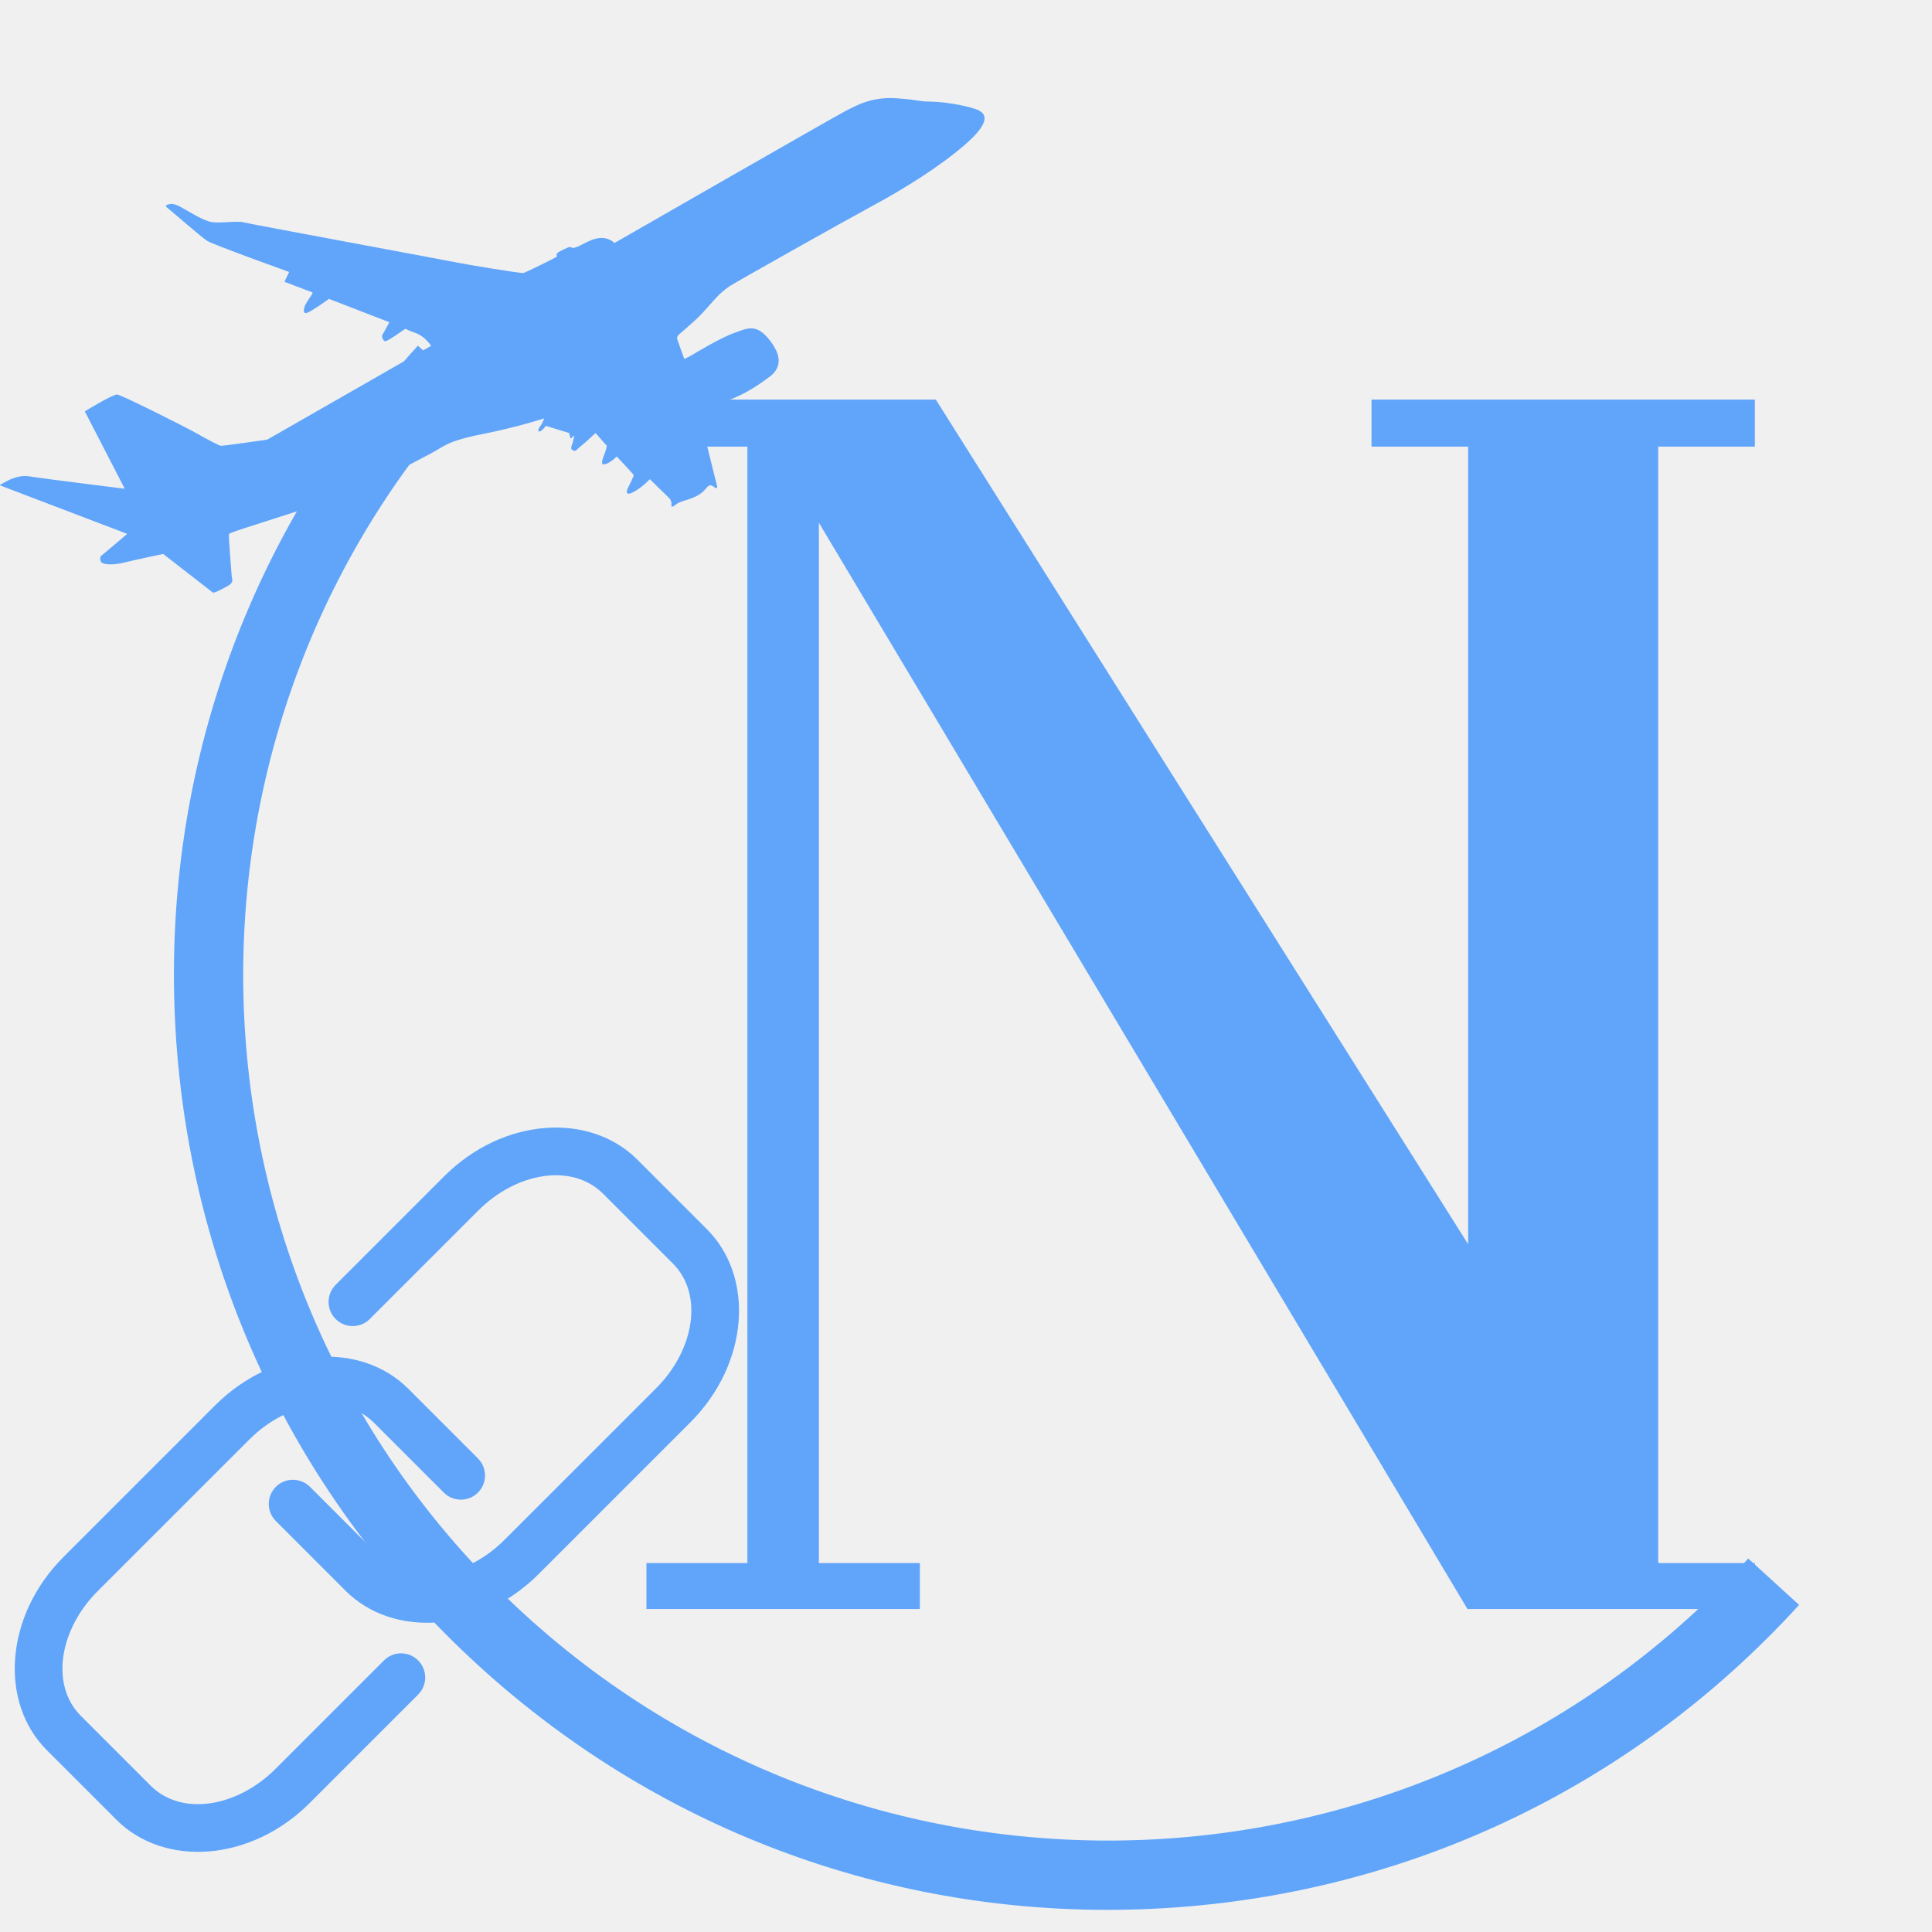
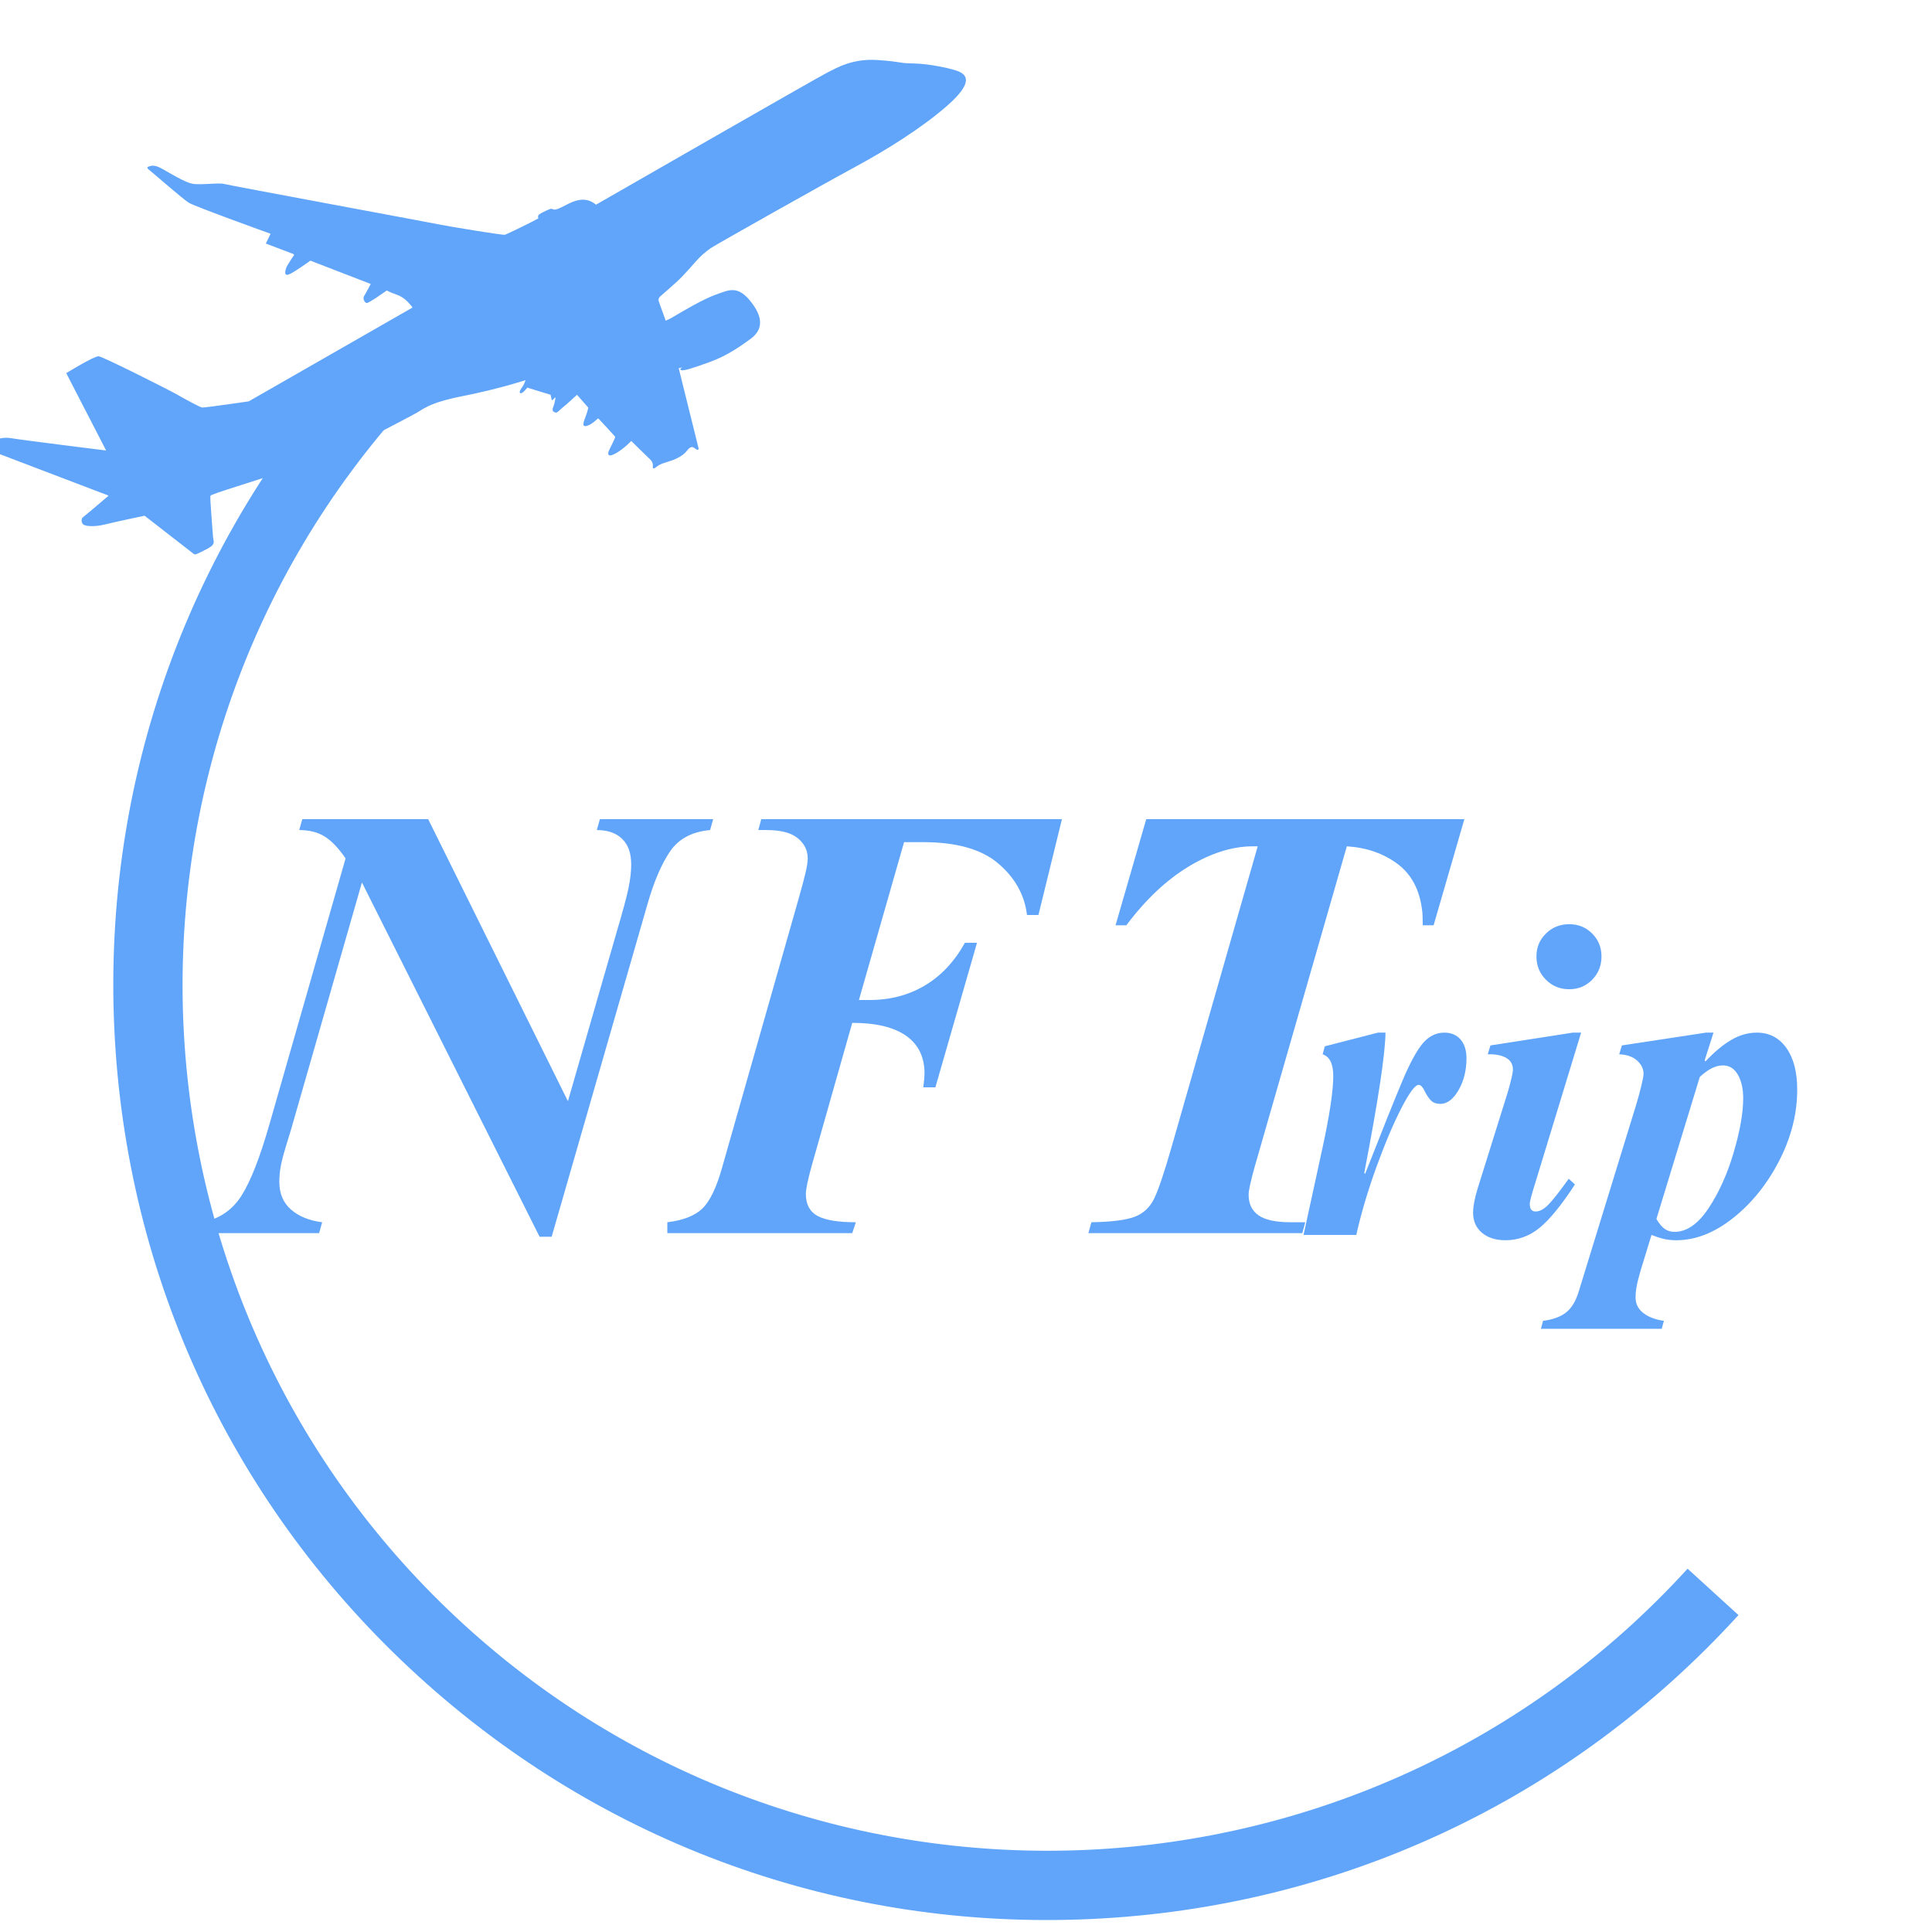
<svg xmlns="http://www.w3.org/2000/svg" width="500" zoomAndPan="magnify" viewBox="0 0 375 375" height="500" preserveAspectRatio="xMidYMid meet" version="1.0">
  <defs>
-     <clipPath id="f19a7b4d1f">
-       <path d="M 125.383 77.555 L 340.633 77.555 L 340.633 312.305 L 125.383 312.305 Z M 125.383 77.555 " clip-rule="nonzero" />
+     <g />
+     <clipPath id="2eb970d08c">
+       <path d="M 21 69 L 338 69 L 338 373 L 21 373 Z M 21 69 " clip-rule="nonzero" />
    </clipPath>
-     <clipPath id="0ea1a8436e">
-       <path d="M 33 67 L 350 67 L 350 371 L 33 371 Z M 33 67 " clip-rule="nonzero" />
+     <clipPath id="691ea71189">
+       <path d="M 69.332 69.016 L 337.582 313.578 L 215.301 447.703 L -52.949 203.141 Z M 69.332 69.016 " clip-rule="nonzero" />
    </clipPath>
-     <clipPath id="57e0c3e919">
-       <path d="M 81.102 67.039 L 349.352 311.602 L 227.07 445.727 L -41.18 201.164 Z M 81.102 67.039 " clip-rule="nonzero" />
+     <clipPath id="5a785fc552">
+       <path d="M 215.254 447.562 L -52.996 203 L 69.285 68.875 L 337.535 313.438 Z M 215.254 447.562 " clip-rule="nonzero" />
    </clipPath>
-     <clipPath id="bf8ff138c3">
-       <path d="M 227.023 445.586 L -41.227 201.023 L 81.055 66.898 L 349.305 311.461 Z M 227.023 445.586 " clip-rule="nonzero" />
-     </clipPath>
-     <clipPath id="b0c701ff03">
-       <path d="M 0 19.035 L 191.098 19.035 L 191.098 115.023 L 0 115.023 Z M 0 19.035 " clip-rule="nonzero" />
+     <clipPath id="4cdd712242">
+       <path d="M 0 11.613 L 187.488 11.613 L 187.488 107.602 L 0 107.602 Z M 0 11.613 " clip-rule="nonzero" />
    </clipPath>
  </defs>
-   <g clip-path="url(#f19a7b4d1f)">
-     <path fill="#60a5fa" d="M 340.613 86.695 L 340.613 77.555 L 266.211 77.555 L 266.211 86.695 L 284.965 86.695 L 284.965 241.5 L 181.637 77.555 L 125.473 77.555 L 125.473 86.695 L 145.066 86.695 L 145.066 303.387 L 125.473 303.387 L 125.473 312.527 L 178.543 312.527 L 178.543 303.387 L 158.945 303.387 L 158.945 101.465 L 284.965 312.527 L 340.613 312.527 L 340.613 303.387 L 321.859 303.387 L 321.859 86.695 Z M 340.613 86.695 " fill-opacity="1" fill-rule="nonzero" />
-   </g>
-   <g clip-path="url(#0ea1a8436e)">
-     <g clip-path="url(#57e0c3e919)">
-       <g clip-path="url(#bf8ff138c3)">
-         <path fill="#60a5fa" d="M 81.113 67.094 L 90.988 76.098 C 28.566 144.566 33.48 251.051 101.949 313.473 C 170.418 375.895 276.906 370.977 339.328 302.508 L 349.203 311.512 C 316.559 347.32 271.926 368.266 223.531 370.504 C 175.129 372.738 128.75 355.992 92.945 323.348 C 57.137 290.703 36.191 246.07 33.957 197.672 C 31.723 149.27 48.473 102.895 81.113 67.094 Z M 81.113 67.094 " fill-opacity="1" fill-rule="nonzero" />
+   <rect x="-37.5" width="450" fill="#ffffff" y="-37.5" height="450" fill-opacity="1" />
+   <rect x="-37.5" width="450" fill="#ffffff" y="-37.5" height="450" fill-opacity="1" />
+   <g clip-path="url(#2eb970d08c)">
+     <g clip-path="url(#691ea71189)">
+       <g clip-path="url(#5a785fc552)">
+         <path fill="#60a5fa" d="M 69.344 69.07 L 79.223 78.074 C 16.797 146.543 21.711 253.027 90.18 315.449 C 158.648 377.871 265.137 372.953 327.559 304.484 L 337.438 313.488 C 304.793 349.297 260.16 370.242 211.762 372.48 C 163.363 374.715 116.984 357.969 81.176 325.324 C 45.371 292.68 24.426 248.047 22.188 199.648 C 19.953 151.246 36.703 104.871 69.344 69.07 Z M 69.344 69.07 " fill-opacity="1" fill-rule="nonzero" />
      </g>
    </g>
  </g>
-   <g clip-path="url(#b0c701ff03)">
-     <path fill="#60a5fa" d="M 119.293 47.152 C 119.293 47.152 162.133 22.543 164.117 21.547 C 166.102 20.547 169.113 18.734 174 19.078 C 178.891 19.418 177.887 19.699 180.91 19.738 C 183.938 19.777 188.711 20.766 189.961 21.418 C 191.215 22.066 192.496 23.508 187.516 27.891 C 182.535 32.277 175.496 36.633 169.445 39.906 C 163.391 43.176 142.934 54.695 141.562 55.582 C 141.562 55.582 140.391 56.379 139.301 57.488 C 138.211 58.598 136.645 60.609 134.844 62.234 C 133.043 63.855 132.328 64.453 131.801 64.918 C 131.273 65.387 131.426 65.766 131.539 66.102 C 131.648 66.438 132.816 69.664 132.816 69.664 C 132.816 69.664 133.383 69.469 134.43 68.844 C 135.473 68.219 140.016 65.492 142.559 64.605 C 145.102 63.719 146.816 62.648 149.52 66.191 C 152.219 69.734 151.125 71.852 149.285 73.203 C 147.445 74.559 144.691 76.504 141.332 77.703 C 137.977 78.906 136.324 79.457 135.801 79.254 C 135.273 79.051 136.418 78.598 135.793 78.781 C 135.168 78.965 135.348 78.891 135.348 78.891 L 139.215 94.488 C 139.215 94.488 139.188 94.941 138.715 94.613 C 138.242 94.285 137.828 93.746 136.965 94.883 C 136.105 96.02 134.48 96.676 133.418 96.996 C 132.352 97.32 131.676 97.516 131.098 97.996 C 130.52 98.477 130.27 98.48 130.32 97.91 C 130.375 97.34 130.148 96.891 129.684 96.477 C 129.219 96.062 126.137 93.008 126.137 93.008 C 126.137 93.008 124.75 94.5 123.156 95.398 C 121.566 96.297 121.527 95.582 121.785 94.934 C 122.039 94.281 123.125 92.363 122.992 92.172 C 122.863 91.98 119.809 88.695 119.734 88.629 C 119.664 88.562 118.762 89.652 117.633 90.047 C 116.5 90.441 116.812 89.441 117.227 88.418 C 117.641 87.395 117.789 86.547 117.789 86.547 L 115.602 84.047 C 115.602 84.047 113.656 85.875 112.77 86.57 C 111.883 87.266 111.805 87.734 111.16 87.391 C 110.516 87.051 111.141 86.195 111.207 85.789 C 111.273 85.379 111.641 84.172 111.211 84.695 C 110.785 85.223 110.715 85.27 110.59 84.547 C 110.465 83.824 110.465 84.047 110.465 84.047 L 105.957 82.66 C 105.957 82.66 105.16 83.723 104.719 83.75 C 104.281 83.773 104.516 83.156 104.918 82.637 C 105.316 82.121 105.621 81.207 105.621 81.207 C 105.621 81.207 100.594 82.879 93.539 84.277 C 86.488 85.676 86.016 86.801 83.734 87.957 C 81.453 89.113 72.812 94.094 62.465 97.625 C 52.121 101.16 44.574 103.27 44.449 103.664 C 44.324 104.055 44.91 110.754 44.953 111.609 C 45 112.461 45.586 113.016 43.98 113.863 C 42.379 114.711 41.516 115.176 41.273 114.984 C 41.031 114.793 31.676 107.523 31.676 107.523 C 31.676 107.523 26.258 108.652 24.051 109.203 C 21.844 109.758 20.062 109.559 19.711 109.172 C 19.363 108.785 19.352 108.059 19.734 107.797 C 20.113 107.535 24.695 103.625 24.695 103.625 L 0 94.211 C 0 94.211 -0.012 94.043 0.566 93.789 C 1.145 93.531 3.262 92.055 5.738 92.469 C 8.215 92.883 24.211 94.863 24.211 94.863 L 16.465 79.848 C 16.465 79.848 21.887 76.508 22.742 76.574 C 23.598 76.641 36.41 83.105 38.039 84.039 C 39.672 84.973 42.418 86.465 42.852 86.523 C 43.285 86.582 51.883 85.328 51.883 85.328 L 83.621 67.152 C 83.621 67.152 83.879 67.281 83.246 66.547 C 82.617 65.809 81.742 64.996 80.551 64.594 C 79.363 64.191 78.68 63.805 78.68 63.805 C 78.68 63.805 75.105 66.375 74.734 66.242 C 74.367 66.109 73.961 65.375 74.281 64.875 C 74.605 64.375 75.57 62.543 75.57 62.543 L 63.855 58.012 C 63.855 58.012 60.496 60.441 59.59 60.723 C 58.68 61.008 58.984 59.871 59.188 59.344 C 59.391 58.82 60.699 56.898 60.699 56.898 L 60.574 56.734 L 55.207 54.695 L 56.125 52.793 C 56.125 52.793 41.461 47.516 40.27 46.781 C 39.082 46.043 33.605 41.238 32.879 40.668 C 32.148 40.098 31.984 39.887 32.555 39.715 C 33.129 39.543 33.68 39.406 35.105 40.195 C 36.531 40.984 39.383 42.785 40.969 43.086 C 42.551 43.391 46.016 42.832 47.152 43.137 C 48.289 43.438 87.91 50.773 88.973 51.012 C 90.039 51.246 101.203 53.125 101.645 52.984 C 102.086 52.848 107.211 50.34 108.113 49.805 C 108.113 49.805 107.848 49.312 108.328 48.996 C 108.809 48.684 110.293 47.922 110.66 47.941 C 111.031 47.961 110.93 48.461 112.602 47.652 C 114.27 46.844 116.848 45.082 119.293 47.152 " fill-opacity="1" fill-rule="nonzero" />
+   <g clip-path="url(#4cdd712242)">
+     <path fill="#60a5fa" d="M 115.684 39.73 C 115.684 39.73 158.523 15.121 160.508 14.125 C 162.492 13.125 165.504 11.312 170.395 11.656 C 175.285 11.996 174.277 12.277 177.305 12.316 C 180.332 12.355 185.102 13.344 186.352 13.996 C 187.605 14.645 188.887 16.086 183.906 20.469 C 178.93 24.855 171.887 29.211 165.836 32.484 C 159.781 35.754 139.324 47.273 137.953 48.16 C 137.953 48.16 136.785 48.957 135.691 50.066 C 134.602 51.176 133.035 53.188 131.234 54.809 C 129.434 56.434 128.719 57.031 128.191 57.496 C 127.668 57.965 127.816 58.344 127.93 58.68 C 128.039 59.016 129.211 62.242 129.211 62.242 C 129.211 62.242 129.773 62.047 130.82 61.422 C 131.863 60.797 136.406 58.07 138.949 57.184 C 141.492 56.297 143.211 55.227 145.91 58.77 C 148.609 62.312 147.52 64.43 145.68 65.781 C 143.84 67.137 141.086 69.082 137.727 70.281 C 134.367 71.484 132.715 72.035 132.191 71.832 C 131.664 71.629 132.809 71.176 132.184 71.359 C 131.562 71.543 131.738 71.469 131.738 71.469 L 135.605 87.066 C 135.605 87.066 135.578 87.52 135.105 87.191 C 134.633 86.863 134.219 86.324 133.359 87.461 C 132.496 88.598 130.871 89.254 129.809 89.574 C 128.742 89.898 128.066 90.094 127.488 90.574 C 126.91 91.055 126.66 91.059 126.715 90.488 C 126.766 89.918 126.543 89.469 126.074 89.055 C 125.609 88.641 122.527 85.586 122.527 85.586 C 122.527 85.586 121.141 87.078 119.551 87.977 C 117.961 88.875 117.922 88.16 118.176 87.512 C 118.434 86.859 119.52 84.941 119.387 84.75 C 119.254 84.559 116.199 81.273 116.129 81.207 C 116.055 81.141 115.156 82.23 114.023 82.625 C 112.895 83.02 113.203 82.02 113.617 80.996 C 114.031 79.973 114.184 79.125 114.184 79.125 L 111.996 76.625 C 111.996 76.625 110.047 78.453 109.16 79.148 C 108.273 79.844 108.195 80.312 107.551 79.969 C 106.906 79.629 107.531 78.773 107.598 78.367 C 107.664 77.957 108.031 76.75 107.605 77.273 C 107.176 77.801 107.105 77.848 106.98 77.125 C 106.855 76.402 106.855 76.625 106.855 76.625 L 102.348 75.238 C 102.348 75.238 101.551 76.301 101.113 76.328 C 100.672 76.352 100.906 75.734 101.309 75.215 C 101.711 74.699 102.012 73.785 102.012 73.785 C 102.012 73.785 96.984 75.457 89.934 76.855 C 82.879 78.254 82.406 79.379 80.125 80.535 C 77.844 81.691 69.203 86.672 58.859 90.203 C 48.512 93.738 40.969 95.848 40.844 96.242 C 40.719 96.633 41.301 103.332 41.348 104.188 C 41.391 105.039 41.977 105.594 40.375 106.441 C 38.77 107.289 37.91 107.754 37.664 107.562 C 37.422 107.371 28.066 100.102 28.066 100.102 C 28.066 100.102 22.648 101.23 20.441 101.781 C 18.234 102.336 16.453 102.137 16.105 101.75 C 15.758 101.359 15.742 100.637 16.125 100.375 C 16.504 100.113 21.086 96.203 21.086 96.203 L -3.609 86.785 C -3.609 86.785 -3.621 86.621 -3.043 86.367 C -2.465 86.109 -0.348 84.633 2.129 85.047 C 4.605 85.461 20.602 87.441 20.602 87.441 L 12.859 72.426 C 12.859 72.426 18.281 69.086 19.133 69.152 C 19.988 69.219 32.801 75.68 34.434 76.617 C 36.062 77.551 38.809 79.043 39.242 79.102 C 39.676 79.16 48.273 77.906 48.273 77.906 L 80.012 59.727 C 80.012 59.727 80.27 59.859 79.637 59.125 C 79.008 58.387 78.133 57.574 76.945 57.172 C 75.754 56.77 75.07 56.383 75.07 56.383 C 75.07 56.383 71.496 58.949 71.129 58.82 C 70.758 58.688 70.352 57.953 70.676 57.453 C 70.996 56.953 71.961 55.121 71.961 55.121 L 60.246 50.59 C 60.246 50.59 56.887 53.02 55.98 53.301 C 55.074 53.586 55.375 52.449 55.578 51.922 C 55.785 51.398 57.094 49.477 57.094 49.477 L 56.969 49.312 L 51.598 47.273 L 52.52 45.371 C 52.52 45.371 37.852 40.094 36.66 39.359 C 35.473 38.621 30 33.816 29.27 33.246 C 28.539 32.672 28.375 32.465 28.949 32.293 C 29.52 32.121 30.07 31.984 31.496 32.773 C 32.922 33.562 35.777 35.363 37.359 35.664 C 38.941 35.969 42.406 35.41 43.543 35.715 C 44.68 36.016 84.301 43.352 85.367 43.59 C 86.43 43.824 97.594 45.699 98.035 45.562 C 98.477 45.426 103.602 42.914 104.504 42.383 C 104.504 42.383 104.242 41.891 104.719 41.574 C 105.199 41.262 106.688 40.5 107.055 40.52 C 107.422 40.539 107.324 41.039 108.992 40.23 C 110.66 39.422 113.238 37.66 115.684 39.73 " fill-opacity="1" fill-rule="nonzero" />
  </g>
-   <path fill="#60a5fa" d="M 92.77 283.078 C 88.41 278.719 83.59 273.898 79.227 269.535 C 69.984 260.293 53.168 261.367 41.754 272.781 C 32.633 281.902 21.441 293.098 12.32 302.215 C 0.898 313.637 -0.168 330.445 9.074 339.691 C 13.434 344.051 18.254 348.871 22.617 353.23 C 31.859 362.477 48.672 361.406 60.09 349.988 C 66.562 343.516 74.078 336 81.16 328.918 C 82.988 327.09 82.988 324.117 81.16 322.289 C 79.332 320.453 76.355 320.453 74.527 322.289 C 67.445 329.363 59.93 336.887 53.457 343.355 C 46.047 350.77 35.25 352.605 29.246 346.602 C 29.246 346.602 15.703 333.059 15.703 333.059 C 9.703 327.055 11.535 316.262 18.949 308.848 C 28.07 299.73 39.266 288.531 48.387 279.418 C 55.801 272 66.594 270.164 72.598 276.168 C 72.598 276.168 86.141 289.711 86.141 289.711 C 87.969 291.539 90.941 291.539 92.77 289.711 C 94.598 287.883 94.598 284.91 92.77 283.078 Z M 53.539 295.227 C 57.898 299.586 62.719 304.406 67.082 308.77 C 76.324 318.012 93.141 316.938 104.555 305.523 C 113.676 296.402 124.867 285.207 133.988 276.086 C 145.406 264.668 146.477 247.859 137.234 238.613 C 132.875 234.254 128.051 229.434 123.691 225.07 C 114.449 215.828 97.637 216.898 86.219 228.316 C 79.746 234.789 72.23 242.305 65.148 249.387 C 63.32 251.215 63.32 254.188 65.148 256.016 C 66.977 257.852 69.953 257.852 71.781 256.016 C 78.859 248.941 86.379 241.418 92.848 234.949 C 100.262 227.535 111.059 225.699 117.062 231.703 C 117.062 231.703 130.605 245.246 130.605 245.246 C 136.605 251.246 134.773 262.043 127.359 269.457 C 118.238 278.574 107.043 289.77 97.922 298.887 C 90.508 306.305 79.715 308.141 73.711 302.137 C 73.711 302.137 60.168 288.594 60.168 288.594 C 58.34 286.766 55.367 286.766 53.539 288.594 C 51.711 290.422 51.711 293.395 53.539 295.227 Z M 53.539 295.227 " fill-opacity="1" fill-rule="evenodd" />
+   <g fill="#60a5fa" fill-opacity="1">
+     <g transform="translate(37.5, 239.3478)">
+       <g>
+         <path d="M 72.734 -25.609 L 82.203 -58.469 C 83.379 -62.445 84.141 -65.27 84.484 -66.938 C 84.836 -68.613 85.016 -70.156 85.016 -71.562 C 85.016 -73.75 84.426 -75.406 83.25 -76.531 C 82.082 -77.664 80.445 -78.234 78.344 -78.234 L 78.938 -80.344 L 100.922 -80.344 L 100.328 -78.234 C 96.816 -77.922 94.223 -76.535 92.547 -74.078 C 90.879 -71.617 89.422 -68.207 88.172 -63.844 L 69.578 0.703 L 67.234 0.703 L 32.75 -68.062 L 19.062 -20.344 C 18.82 -19.562 18.445 -18.332 17.938 -16.656 C 17.438 -14.988 17.109 -13.688 16.953 -12.75 C 16.797 -11.812 16.719 -10.875 16.719 -9.938 C 16.719 -7.676 17.477 -5.883 19 -4.562 C 20.52 -3.238 22.531 -2.422 25.031 -2.109 L 24.438 0 L 1.172 0 L 1.75 -2.109 C 5.031 -2.734 7.566 -4.445 9.359 -7.25 C 11.148 -10.051 12.977 -14.727 14.844 -21.281 L 29.578 -72.734 C 28.18 -74.766 26.816 -76.188 25.484 -77 C 24.16 -77.82 22.523 -78.234 20.578 -78.234 L 21.172 -80.344 L 45.609 -80.344 Z M 72.734 -25.609 " />
+       </g>
+     </g>
+   </g>
+   <g fill="#60a5fa" fill-opacity="1">
+     <g transform="translate(127.6528, 239.3478)">
+       <g>
+         <path d="M 73.906 -61.75 L 71.688 -61.75 C 71.219 -65.645 69.363 -68.973 66.125 -71.734 C 62.895 -74.504 58.004 -75.891 51.453 -75.891 L 47.828 -75.891 L 39.062 -45.25 L 41.156 -45.25 C 45.133 -45.25 48.703 -46.188 51.859 -48.062 C 55.016 -49.938 57.609 -52.703 59.641 -56.359 L 61.984 -56.359 L 53.906 -28.297 L 51.562 -28.297 C 51.719 -29.547 51.797 -30.441 51.797 -30.984 C 51.797 -34.18 50.609 -36.617 48.234 -38.297 C 45.859 -39.973 42.367 -40.812 37.766 -40.812 L 29.938 -13.219 C 29.156 -10.406 28.766 -8.531 28.766 -7.594 C 28.766 -5.57 29.523 -4.148 31.047 -3.328 C 32.566 -2.516 35.039 -2.109 38.469 -2.109 L 37.766 0 L 1.875 0 L 1.875 -2.109 C 4.988 -2.492 7.266 -3.391 8.703 -4.797 C 10.148 -6.203 11.422 -8.852 12.516 -12.75 L 27.359 -64.906 C 27.91 -66.852 28.344 -68.469 28.656 -69.75 C 28.969 -71.039 29.125 -72.035 29.125 -72.734 C 29.125 -74.297 28.477 -75.602 27.188 -76.656 C 25.906 -77.707 23.898 -78.234 21.172 -78.234 L 19.531 -78.234 L 20.109 -80.344 L 78.469 -80.344 Z M 73.906 -61.75 " />
+       </g>
+     </g>
+   </g>
+   <g fill="#60a5fa" fill-opacity="1">
+     <g transform="translate(198.2783, 239.3478)">
+       <g>
+         <path d="M 79.984 -59.75 L 77.875 -59.75 C 77.875 -61.156 77.836 -62.094 77.766 -62.562 C 77.297 -66.613 75.695 -69.648 72.969 -71.672 C 70.238 -73.703 66.961 -74.836 63.141 -75.078 L 45.25 -12.859 C 44.469 -10.055 44.078 -8.266 44.078 -7.484 C 44.078 -5.691 44.719 -4.348 46 -3.453 C 47.289 -2.555 49.379 -2.109 52.266 -2.109 L 55.078 -2.109 L 54.5 0 L 12.984 0 L 13.562 -2.109 C 17.539 -2.18 20.367 -2.547 22.047 -3.203 C 23.723 -3.867 24.969 -5.062 25.781 -6.781 C 26.602 -8.5 27.719 -11.812 29.125 -16.719 L 45.844 -75.078 L 44.906 -75.078 C 40.926 -75.078 36.77 -73.77 32.438 -71.156 C 28.113 -68.539 24.082 -64.738 20.344 -59.75 L 18.25 -59.75 L 24.203 -80.344 L 85.953 -80.344 Z M 79.984 -59.75 " />
+       </g>
+     </g>
+   </g>
+   <g fill="#60a5fa" fill-opacity="1">
+     <g transform="translate(251.5662, 239.6987)">
+       <g>
+         <path d="M 17.359 -39.266 C 17.297 -35.023 15.922 -25.945 13.234 -12.031 L 13.406 -11.859 C 16.844 -20.617 19.273 -26.688 20.703 -30.062 C 22.141 -33.445 23.441 -35.828 24.609 -37.203 C 25.785 -38.578 27.176 -39.266 28.781 -39.266 C 30.102 -39.266 31.148 -38.82 31.922 -37.938 C 32.691 -37.051 33.078 -35.832 33.078 -34.281 C 33.078 -31.938 32.562 -29.875 31.531 -28.094 C 30.5 -26.32 29.328 -25.438 28.016 -25.438 C 27.266 -25.438 26.676 -25.633 26.25 -26.031 C 25.82 -26.438 25.406 -27.039 25 -27.844 C 24.602 -28.695 24.203 -29.125 23.797 -29.125 C 23.109 -29.125 21.988 -27.617 20.438 -24.609 C 18.895 -21.609 17.289 -17.828 15.625 -13.266 C 13.969 -8.711 12.656 -4.289 11.688 0 L 1.453 0 L 5.062 -16.578 C 6.5 -23.172 7.219 -27.926 7.219 -30.844 C 7.219 -33.195 6.531 -34.602 5.156 -35.062 L 5.578 -36.609 L 15.891 -39.266 Z M 17.359 -39.266 " />
+       </g>
+     </g>
+   </g>
+   <g fill="#60a5fa" fill-opacity="1">
+     <g transform="translate(284.6461, 239.6987)">
+       <g>
+         <path d="M 19.938 -60.312 C 21.707 -60.312 23.191 -59.707 24.391 -58.5 C 25.598 -57.301 26.203 -55.816 26.203 -54.047 C 26.203 -52.266 25.598 -50.758 24.391 -49.531 C 23.191 -48.301 21.707 -47.688 19.938 -47.688 C 18.156 -47.688 16.648 -48.301 15.422 -49.531 C 14.191 -50.758 13.578 -52.266 13.578 -54.047 C 13.578 -55.816 14.191 -57.301 15.422 -58.5 C 16.648 -59.707 18.156 -60.312 19.938 -60.312 Z M 12.891 -8.594 C 12.484 -7.219 12.281 -6.359 12.281 -6.016 C 12.281 -5.035 12.656 -4.547 13.406 -4.547 C 14.207 -4.547 15.051 -5.004 15.938 -5.922 C 16.82 -6.836 18.125 -8.5 19.844 -10.906 L 21.047 -9.797 C 18.473 -5.836 16.195 -3.039 14.219 -1.406 C 12.238 0.219 10.02 1.031 7.562 1.031 C 5.664 1.031 4.145 0.547 3 -0.422 C 1.852 -1.398 1.281 -2.691 1.281 -4.297 C 1.281 -5.492 1.566 -7.039 2.141 -8.938 L 8.078 -27.922 C 8.703 -30.16 9.016 -31.535 9.016 -32.047 C 9.016 -33.078 8.598 -33.836 7.766 -34.328 C 6.941 -34.816 5.867 -35.062 4.547 -35.062 L 4.125 -35.062 L 4.641 -36.781 L 20.625 -39.266 L 22.25 -39.266 Z M 12.891 -8.594 " />
+       </g>
+     </g>
+   </g>
+   <g fill="#60a5fa" fill-opacity="1">
+     <g transform="translate(307.931, 239.6987)">
+       <g>
+         <path d="M 24.656 -39.266 L 22.938 -33.859 L 23.109 -33.688 C 24.828 -35.52 26.488 -36.906 28.094 -37.844 C 29.695 -38.789 31.359 -39.266 33.078 -39.266 C 35.484 -39.266 37.391 -38.273 38.797 -36.297 C 40.203 -34.328 40.906 -31.625 40.906 -28.188 C 40.906 -23.539 39.742 -18.953 37.422 -14.422 C 35.098 -9.898 32.117 -6.191 28.484 -3.297 C 24.848 -0.41 21.164 1.031 17.438 1.031 C 16.52 1.031 15.703 0.941 14.984 0.766 C 14.273 0.598 13.488 0.344 12.625 0 L 10.734 6.188 C 10.68 6.301 10.469 7.047 10.094 8.422 C 9.719 9.797 9.531 11.023 9.531 12.109 C 9.531 13.367 10.031 14.383 11.031 15.156 C 12.039 15.938 13.375 16.441 15.031 16.672 L 14.609 18.219 L -8.844 18.219 L -8.422 16.672 C -6.523 16.441 -5.031 15.895 -3.938 15.031 C -2.852 14.176 -2.023 12.773 -1.453 10.828 L 9.703 -25.438 C 10.047 -26.582 10.359 -27.738 10.641 -28.906 C 10.93 -30.082 11.078 -30.875 11.078 -31.281 C 11.078 -32.25 10.66 -33.102 9.828 -33.844 C 9.004 -34.594 7.848 -35 6.359 -35.062 L 6.875 -36.781 L 23.203 -39.266 Z M 22 -30.672 L 13.578 -3.094 C 14.086 -2.227 14.613 -1.594 15.156 -1.188 C 15.707 -0.789 16.352 -0.594 17.094 -0.594 C 19.445 -0.594 21.641 -2.109 23.672 -5.141 C 25.703 -8.18 27.332 -11.789 28.562 -15.969 C 29.801 -20.156 30.422 -23.68 30.422 -26.547 C 30.422 -28.379 30.078 -29.895 29.391 -31.094 C 28.703 -32.301 27.727 -32.906 26.469 -32.906 C 25.094 -32.906 23.602 -32.16 22 -30.672 Z M 22 -30.672 " />
+       </g>
+     </g>
+   </g>
</svg>
